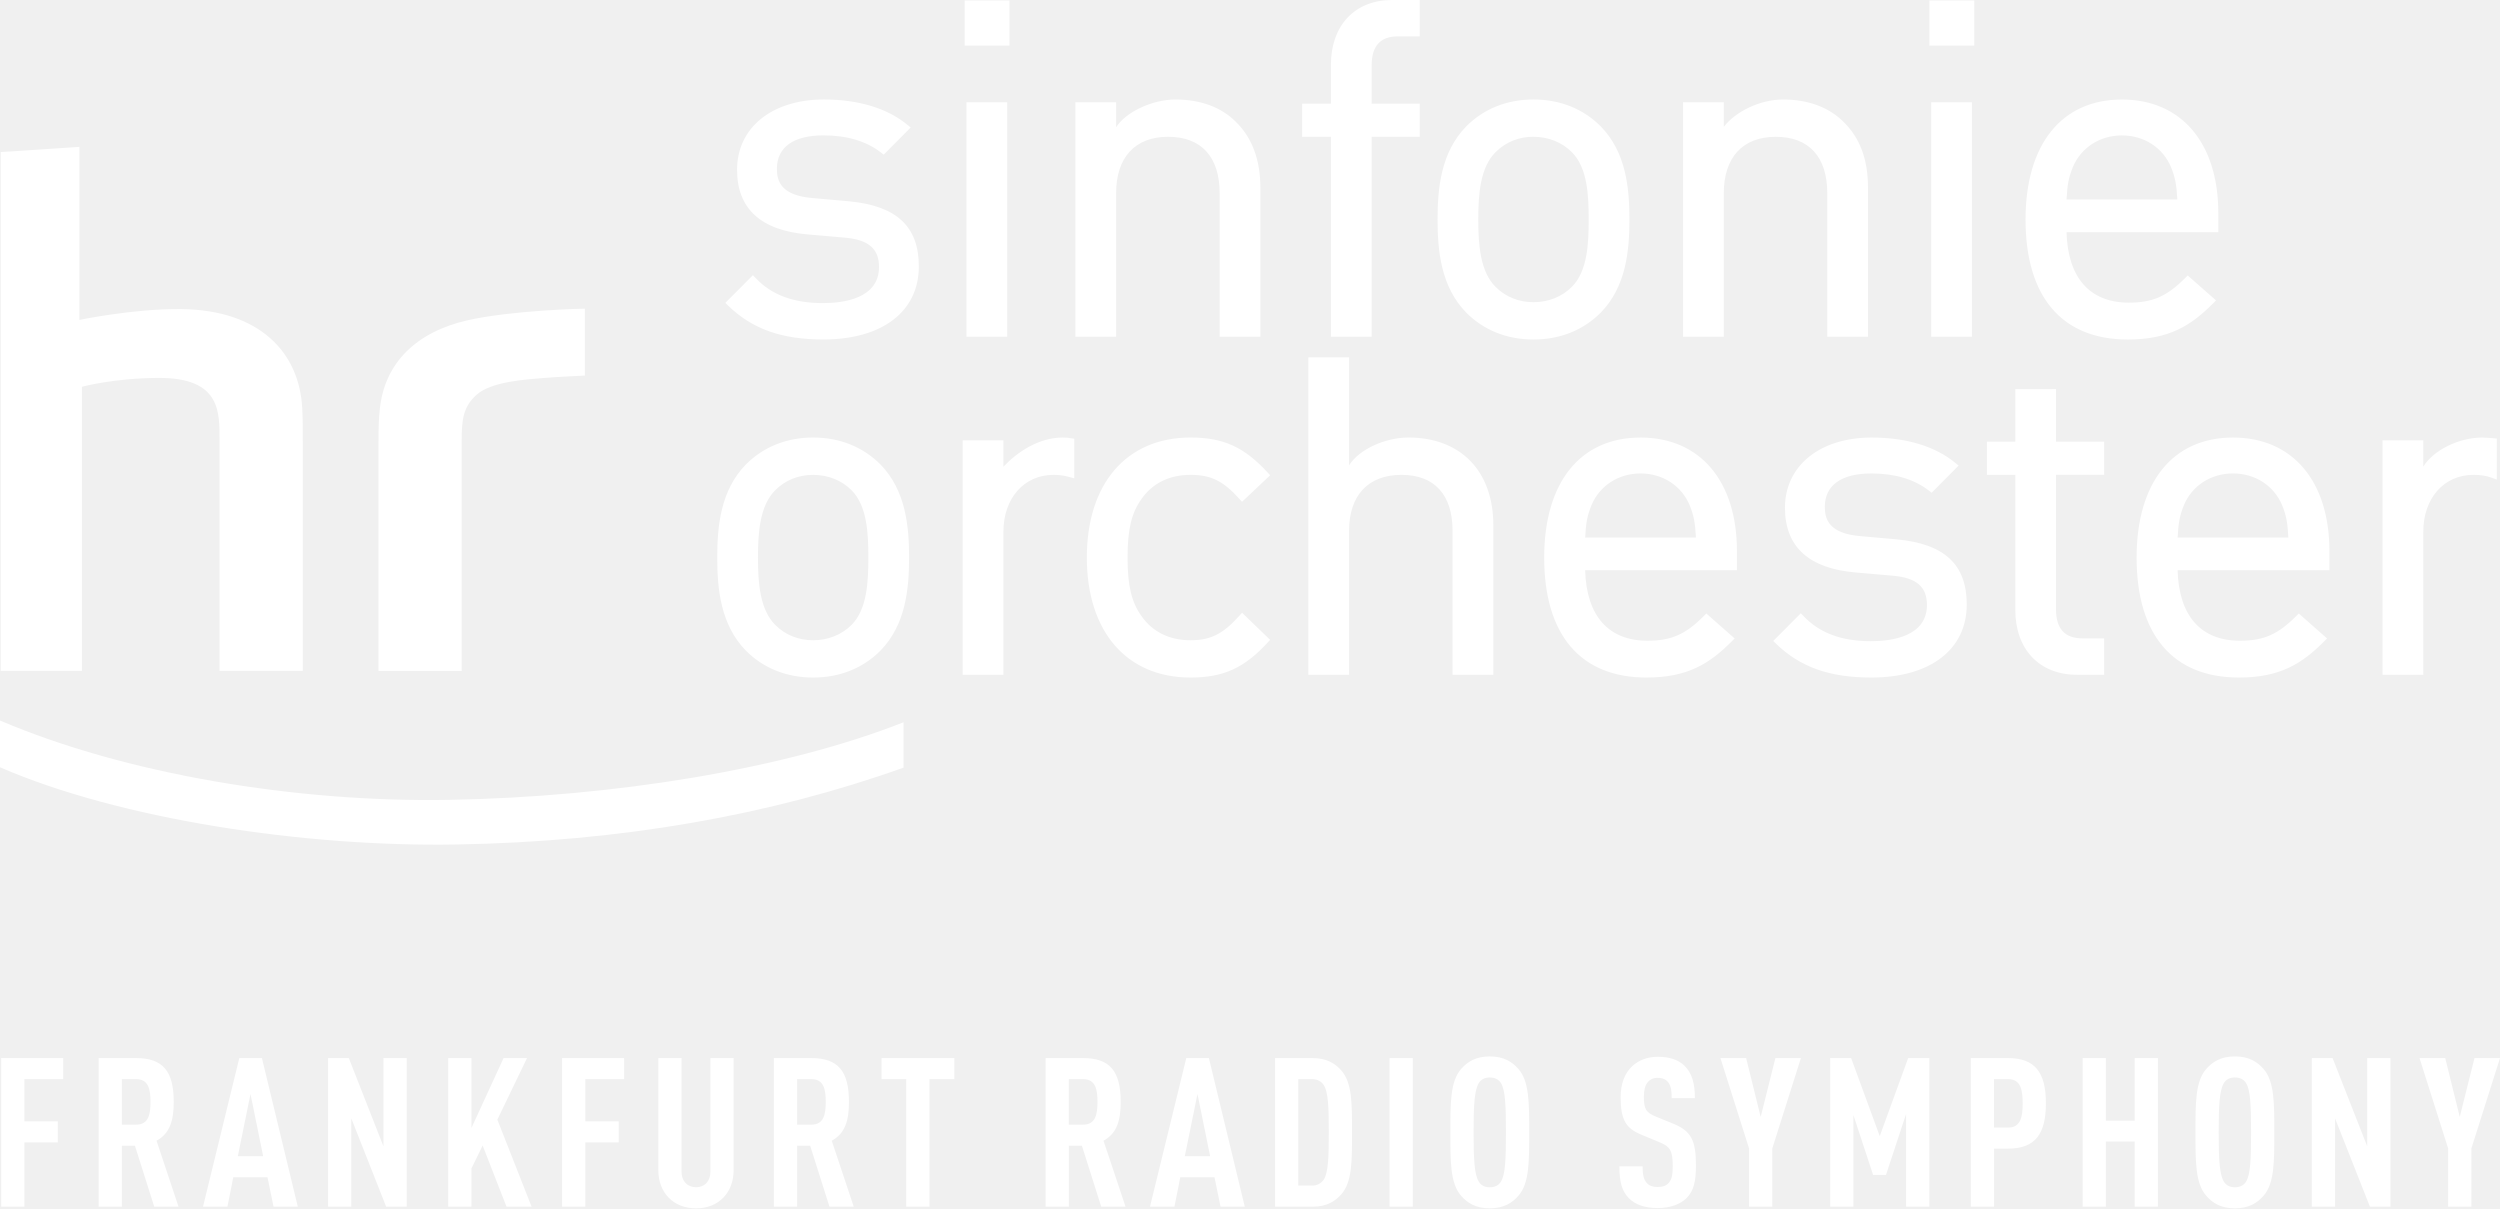
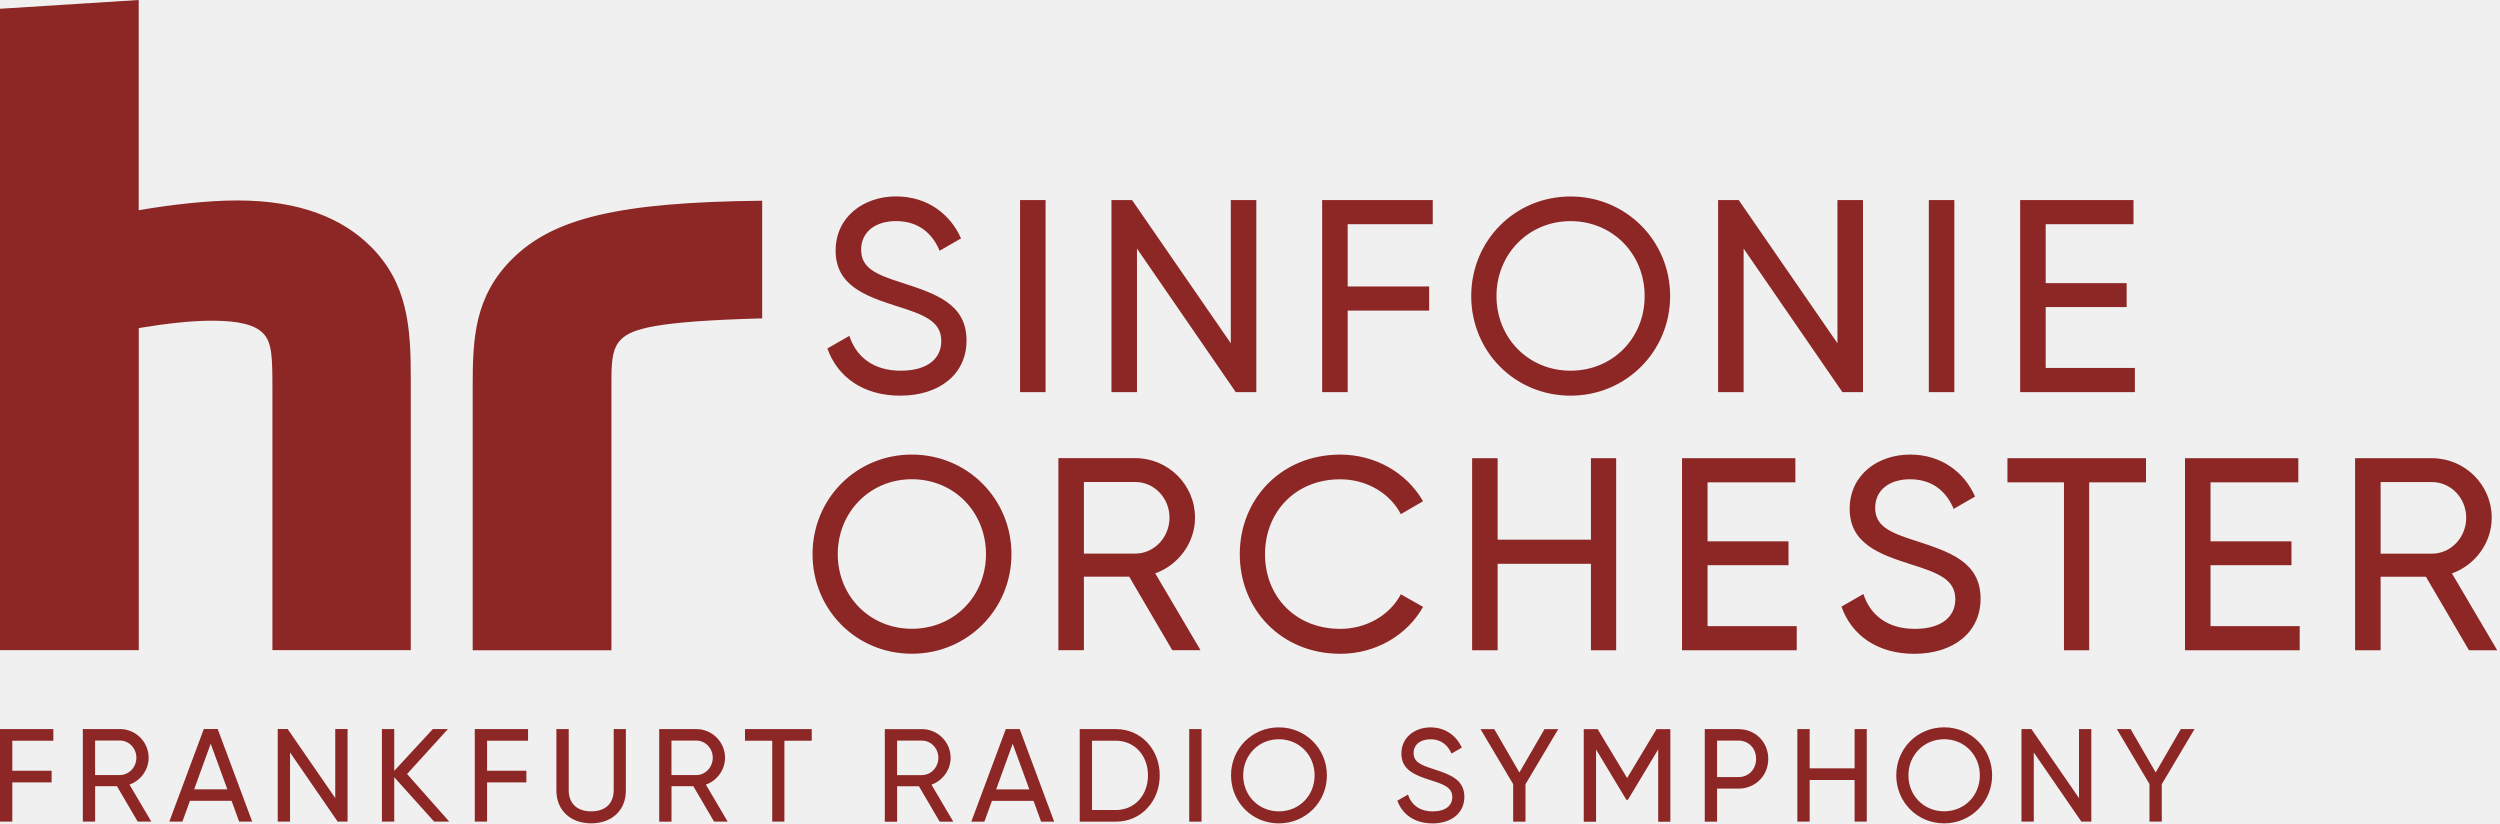
- <svg xmlns="http://www.w3.org/2000/svg" version="1.1" id="Ebene_1" x="0" y="0" width="120" height="58" viewBox="new 0 0 120 58" xml:space="preserve" preserveAspectRatio="xMinYMid meet">
-   <g fill="#FFF">
-     <path d="M21.932 40.535C14.61 40.666 5.736 39.32 0 36.829v-2.244c6.028 2.573 14.227 3.937 21.55 3.808 7.899-.137 16.125-1.474 21.819-3.724v2.177c-6.371 2.28-13.584 3.556-21.437 3.689M3.812 7.05l-.001 8.306s2.594-.543 4.874-.52c3.79.038 5.687 2.089 5.822 4.764.034.68.026 1.055.026 1.786v10.817h-3.996V21.157c0-1.353.085-3.031-2.934-3.017-2.151.01-3.669.425-3.669.425v13.638h-3.9V7.3l3.778-.25zM28.074 14.817c-.049-.009-3.569.081-5.649.561-2.424.557-3.978 2.031-4.196 4.284-.043.433-.062.709-.062 1.698v10.844h3.994V21.117c0-.974.075-1.591.706-2.161.716-.645 2.35-.739 3.284-.817.64-.052 1.923-.112 1.923-.112v-3.21zM35.379 8.147c0 1.873 1.145 2.918 3.402 3.106l1.78.155c1.129.1 1.632.533 1.632 1.405 0 1.51-1.688 1.736-2.694 1.736-1.406 0-2.462-.393-3.227-1.201l-.132-.139-1.324 1.33.137.133c1.158 1.123 2.568 1.623 4.569 1.623 2.827 0 4.582-1.343 4.582-3.506 0-1.919-1.066-2.912-3.355-3.127-.001 0-1.738-.155-1.738-.155-1.525-.123-1.72-.815-1.72-1.405 0-1.034.793-1.604 2.232-1.604 1.132 0 2.062.278 2.765.825l.13.1 1.294-1.302-.159-.131c-.964-.795-2.35-1.215-4.007-1.215-2.493.001-4.167 1.356-4.167 3.372M48.269.022h-1.966v2.167h2.152V.022zM48.16 4.909h-1.77v11.254h1.956V4.909zM53.574 6.108V4.909h-1.955v11.254h1.955V9.276c0-1.722.909-2.71 2.495-2.71 1.595 0 2.474.962 2.474 2.71v6.887h1.955V9.011c0-1.336-.396-2.401-1.178-3.164-.695-.7-1.698-1.071-2.899-1.071-1.123 0-2.397.612-2.847 1.332M67.96 0h-1.142c-1.782 0-2.934 1.22-2.934 3.106v1.869h-1.383v1.591h1.383v9.598h1.955V6.566h2.308V4.975h-2.308V3.151c0-.945.414-1.405 1.265-1.405h1.043V0h-.187zM75.453 13.765c-.474.478-1.13.74-1.846.74-.71 0-1.341-.256-1.825-.74-.725-.731-.825-1.984-.825-3.23 0-1.245.1-2.498.826-3.227a2.512 2.512 0 0 1 1.824-.742c.716 0 1.372.263 1.846.742.743.744.804 2.056.804 3.227s-.061 2.484-.804 3.23m1.386-7.695c-.84-.848-1.957-1.295-3.232-1.295-1.274 0-2.391.447-3.23 1.294-1.211 1.243-1.374 2.956-1.374 4.466 0 1.512.163 3.225 1.373 4.467.841.848 1.958 1.295 3.231 1.295s2.391-.447 3.231-1.294c1.212-1.241 1.374-2.955 1.374-4.468.001-1.511-.162-3.224-1.373-4.465M82.742 6.087V4.909h-1.956v11.254h1.956V9.276c0-1.722.909-2.709 2.495-2.709 1.594 0 2.472.962 2.472 2.709v6.887h1.955V9.011c0-1.357-.385-2.393-1.178-3.164-.696-.699-1.699-1.071-2.9-1.071-1.122 0-2.29.591-2.844 1.311M94.467 4.909h-1.769v11.254h1.955V4.909zM94.578.022H92.61v2.167h2.154V.022zM99.194 9.576c.041-.725.094-1.04.303-1.556.395-.937 1.297-1.52 2.355-1.52 1.061 0 1.963.583 2.356 1.521.208.514.263.842.304 1.554h-5.318zm7.285.651c0-3.362-1.773-5.45-4.627-5.45-2.896 0-4.626 2.153-4.626 5.76 0 3.715 1.744 5.76 4.912 5.76 1.969 0 3.025-.664 4.09-1.735l.141-.142-1.359-1.198-.123.123c-.88.884-1.562 1.182-2.704 1.182-1.88 0-2.929-1.204-2.99-3.383h7.286v-.917zM40.879 29.991c-.477.478-1.132.741-1.847.741-.712 0-1.343-.256-1.825-.741-.725-.729-.825-1.983-.825-3.229 0-1.245.1-2.499.825-3.227.481-.485 1.112-.741 1.825-.741.715 0 1.372.263 1.847.741.74.744.802 2.056.802 3.227 0 1.172-.062 2.484-.802 3.229m1.386-7.694c-.844-.848-1.961-1.296-3.233-1.296s-2.388.448-3.231 1.295c-1.211 1.241-1.374 2.954-1.374 4.466s.163 3.224 1.372 4.465c.842.848 1.959 1.295 3.233 1.295 1.273 0 2.391-.447 3.231-1.293 1.21-1.242 1.373-2.955 1.373-4.467.001-1.513-.163-3.226-1.371-4.465M52.168 26.762c0 3.553 1.908 5.76 4.977 5.76 1.573 0 2.575-.454 3.697-1.674l.124-.135-1.347-1.301-.129.144c-.789.879-1.381 1.176-2.346 1.176-1.009 0-1.822-.4-2.352-1.159-.482-.673-.669-1.462-.669-2.811s.187-2.137.668-2.81c.53-.759 1.343-1.159 2.353-1.159.98 0 1.571.291 2.346 1.153l.127.141 1.35-1.274-.125-.137c-1.124-1.221-2.126-1.675-3.697-1.675-3.069.001-4.977 2.208-4.977 5.761M64.57 17.151h-1.769v15.238h1.955V25.48c0-1.708.918-2.687 2.517-2.687 1.58 0 2.45.954 2.45 2.687v6.909h1.957v-7.175c0-2.599-1.563-4.213-4.078-4.213-1.138 0-2.387.588-2.847 1.338v-5.188h-.185zM76.088 25.8c.04-.71.095-1.037.304-1.554.395-.937 1.297-1.52 2.355-1.52s1.961.583 2.355 1.522c.208.515.263.843.303 1.553h-5.317zm7.285.653c0-3.363-1.773-5.451-4.626-5.451-2.897 0-4.626 2.153-4.626 5.76 0 3.714 1.743 5.76 4.911 5.76 1.969 0 3.024-.664 4.09-1.735l.141-.141-1.359-1.198-.123.123c-.881.885-1.563 1.184-2.704 1.184-1.88 0-2.93-1.206-2.99-3.386h7.286v-.916zM85.678 24.373c0 1.872 1.145 2.917 3.404 3.107l1.781.155c1.129.098 1.631.532 1.631 1.405 0 1.511-1.688 1.737-2.694 1.737-1.405 0-2.461-.393-3.228-1.202l-.132-.139-1.325 1.331.137.133c1.157 1.122 2.567 1.622 4.571 1.622 2.826 0 4.581-1.343 4.581-3.505 0-1.919-1.066-2.912-3.356-3.127-.001 0-1.737-.155-1.737-.155-1.525-.124-1.72-.816-1.72-1.405 0-1.035.793-1.604 2.233-1.604 1.13 0 2.06.277 2.764.825l.13.1 1.296-1.303-.16-.131c-.966-.795-2.353-1.215-4.011-1.215-2.491-.001-4.165 1.355-4.165 3.371M98.502 18.677h-1.767v2.524h-1.363v1.592h1.363v6.49c0 1.887 1.161 3.106 2.956 3.106h1.307v-1.746h-1.023c-.866 0-1.288-.459-1.288-1.405v-6.446h2.311V21.2h-2.311v-2.524h-.185zM104.526 25.8c.04-.71.094-1.037.302-1.555.394-.936 1.297-1.52 2.356-1.52s1.962.583 2.356 1.522c.208.515.261.83.301 1.553h-5.315zm7.286.653c0-3.363-1.773-5.451-4.627-5.451-2.898 0-4.628 2.153-4.628 5.76 0 3.714 1.745 5.76 4.913 5.76 1.968 0 3.023-.664 4.088-1.735l.141-.141-1.357-1.198-.124.123c-.881.885-1.564 1.184-2.705 1.184-1.879 0-2.929-1.206-2.988-3.386h7.286v-.916zM48.164 22.402v-1.267h-1.955V32.39h1.955v-6.866c0-1.607.99-2.731 2.407-2.731.246 0 .467.027.694.086l.301.083V21.06l-.326-.049-.229-.009c-1.141-.001-2.173.685-2.847 1.4M116.318 22.396v-1.261h-1.956v11.254h1.956v-6.866c0-1.607.99-2.73 2.406-2.73.345 0 .621.043.872.135l.251.092v-1.968l-.247-.024-.437-.027c-1.144 0-2.354.607-2.845 1.395M120 50.787h-1.225l-.707 2.825-.697-2.825h-1.234l1.374 4.338v2.795h1.115v-2.795L120 50.787zm-5.258 7.133v-7.133h-1.115v4.238l-1.663-4.238h-.996v7.133h1.115v-4.238l1.673 4.238h.986zm-6.691-3.566c0 1.302-.03 2.024-.239 2.364-.1.161-.269.271-.538.271s-.428-.11-.528-.271c-.209-.34-.249-1.061-.249-2.364s.04-2.024.249-2.365c.1-.16.259-.27.528-.27.268 0 .438.11.538.27.209.341.239 1.062.239 2.365m1.115 0c0-1.403.01-2.445-.517-3.045-.299-.341-.698-.601-1.374-.601-.677 0-1.075.261-1.374.601-.528.601-.518 1.642-.518 3.045 0 1.402-.01 2.445.518 3.045.299.341.697.601 1.374.601.677 0 1.075-.261 1.374-.601.527-.601.517-1.643.517-3.045m-5.585 3.566v-7.133h-1.116v3.005h-1.383v-3.005h-1.115v7.133h1.115v-3.126h1.383v3.126h1.116zm-6.493-4.959c0 .631-.09 1.162-.688 1.162h-.687v-2.324h.687c.599 0 .688.531.688 1.162m1.115-.01c0-1.492-.538-2.164-1.822-2.164h-1.782v7.133h1.115v-2.785h.667c1.344 0 1.822-.741 1.822-2.184m-5.595 4.969v-7.133h-1.016l-1.364 3.747-1.374-3.747h-1.006v7.133h1.115v-4.398l.946 2.875h.618l.965-2.925v4.448h1.116zm-6.164-7.133h-1.225l-.707 2.825-.697-2.825h-1.234l1.374 4.338v2.795h1.115v-2.795l1.374-4.338zm-5.038 5.159c0-1.202-.229-1.653-1.075-2.003l-.837-.341c-.498-.2-.588-.381-.588-.962 0-.311.06-.551.19-.701a.592.592 0 0 1 .477-.201c.239 0 .398.08.498.21.149.191.169.441.169.761h1.115c0-.681-.13-1.192-.498-1.553-.289-.28-.707-.43-1.274-.43-.508 0-.906.16-1.215.43-.389.351-.577.871-.577 1.513 0 1.102.268 1.493.986 1.793l.847.351c.548.221.667.411.667 1.172 0 .381-.04.621-.19.791-.109.13-.279.2-.538.2-.249 0-.418-.08-.517-.19-.159-.181-.2-.421-.2-.802h-1.115c0 .751.119 1.192.458 1.532.299.301.757.471 1.374.471.627 0 1.096-.19 1.384-.471.359-.347.459-.839.459-1.57m-9.121-1.592c0 1.302-.03 2.024-.239 2.364-.099.161-.268.271-.538.271-.268 0-.428-.11-.527-.271-.209-.34-.249-1.061-.249-2.364s.04-2.024.249-2.365c.099-.16.259-.27.527-.27.269 0 .439.11.538.27.209.341.239 1.062.239 2.365m1.116 0c0-1.403.009-2.445-.518-3.045-.299-.341-.697-.601-1.374-.601-.677 0-1.075.261-1.374.601-.527.601-.517 1.642-.517 3.045 0 1.402-.01 2.445.517 3.045.298.34.696.601 1.373.601s1.075-.261 1.374-.601c.528-.601.519-1.643.519-3.045m-5.587-3.567h-1.115v7.133h1.115v-7.133zm-4.032 3.556c0 1.242-.03 1.944-.239 2.274a.645.645 0 0 1-.568.29h-.657v-5.109h.657c.269 0 .458.12.568.29.209.332.239 1.014.239 2.255m1.115.011c0-1.372.01-2.384-.517-2.975-.289-.33-.698-.591-1.374-.591h-1.803v7.133h1.803c.676 0 1.085-.261 1.374-.591.527-.592.517-1.604.517-2.976m-6.811 1.142h-1.215l.608-2.985.607 2.985zm1.663 2.424-1.722-7.133h-1.085l-1.743 7.133h1.175l.279-1.412h1.643l.289 1.412h1.164zm-7.07-5.029c0 .591-.09 1.092-.687 1.092h-.688v-2.184h.688c.597 0 .687.501.687 1.092m1.345 5.029-1.056-3.166c.648-.35.826-.981.826-1.863 0-1.473-.517-2.104-1.812-2.104H50.19v7.133h1.115v-2.925h.627l.926 2.925h1.166zm-8.215-6.121v-1.012h-3.494v1.012h1.184v6.121h1.115v-6.121h1.195zm-6.173 1.092c0 .591-.09 1.092-.688 1.092h-.687v-2.184h.687c.598 0 .688.501.688 1.092m1.344 5.029-1.056-3.166c.647-.35.826-.981.826-1.863 0-1.473-.517-2.104-1.812-2.104h-1.792v7.133h1.115v-2.925h.627l.926 2.925h1.166zm-5.766-1.753v-5.38h-1.115v5.439c0 .511-.309.761-.687.761-.378 0-.698-.25-.698-.761v-5.439H31.6v5.38c0 .541.179.991.488 1.312.338.351.796.521 1.325.521.527 0 .975-.17 1.314-.521.309-.321.487-.771.487-1.312m-5.257-4.368v-1.012H26.98v7.133h1.115v-3.086h1.604v-1.011h-1.604v-2.024h1.862zm-4.441 6.121-1.643-4.177 1.424-2.956h-1.125l-1.543 3.356v-3.356h-1.115v7.133h1.115v-1.833l.538-1.102 1.145 2.935h1.204zm-5.994 0v-7.133h-1.116v4.238l-1.663-4.238h-.996v7.133h1.115v-4.238l1.673 4.238h.987zm-6.891-2.424h-1.215l.608-2.985.607 2.985zm1.663 2.424-1.722-7.133h-1.085L9.744 57.92h1.174l.279-1.412h1.643l.289 1.412h1.165zm-7.07-5.029c0 .591-.09 1.092-.687 1.092H5.85v-2.184h.688c.597 0 .686.501.686 1.092m1.345 5.029-1.056-3.166c.648-.35.826-.981.826-1.863 0-1.473-.517-2.104-1.812-2.104H4.735v7.133H5.85v-2.925h.627l.926 2.925h1.166zm-5.536-6.121v-1.012H.056v7.133h1.115v-3.086h1.603v-1.011H1.171v-2.024h1.862z" />
-   </g>
+ <svg xmlns="http://www.w3.org/2000/svg" id="hrsinf_" data-name="hrsinf+" viewBox="0 0 668 220" preserveAspectRatio="xMinYMid meet">
+   <path d="M586.39 194.8h-3.68L576 206.39l-6.71-11.59h-3.68l8.73 14.7v10.03h3.29v-10l8.76-14.74Zm-30.88 0v18.45l-12.72-18.45h-2.65v24.74h3.29v-18.48l12.72 18.48h2.65V194.8h-3.29Zm-36.04 21.98c-5.41 0-9.54-4.2-9.54-9.61s4.13-9.65 9.54-9.65 9.54 4.21 9.54 9.65-4.13 9.61-9.54 9.61m0 3.22c7.17 0 12.83-5.73 12.83-12.83s-5.65-12.83-12.83-12.83-12.79 5.69-12.79 12.83S512.3 220 519.47 220m-23.92-25.2v10.5h-12.01v-10.5h-3.29v24.74h3.29v-11.13h12.01v11.13h3.25V194.8h-3.25Zm-31.06 12.83h-5.69v-9.75h5.69c2.72 0 4.74 2.05 4.74 4.88s-2.01 4.88-4.74 4.88m0-12.83h-8.98v24.74h3.29v-8.83h5.69c4.56 0 7.99-3.46 7.99-7.95s-3.43-7.95-7.99-7.95m-18.16 0h-3.71l-7.85 13.07-7.88-13.07h-3.71v24.74h3.29v-19.29l8.09 13.43h.42l8.09-13.46v19.33h3.25v-24.74Zm-29.96 0h-3.68l-6.71 11.59-6.71-11.59h-3.68l8.73 14.7v10.03h3.29v-10l8.76-14.74Zm-33.64 25.2c5.05 0 8.55-2.76 8.55-7.1 0-4.77-4.06-6.04-8.37-7.46-3.46-1.1-5.19-1.94-5.19-4.24s1.84-3.68 4.49-3.68c3 0 4.74 1.7 5.62 3.82l2.76-1.59c-1.38-3.11-4.31-5.41-8.37-5.41s-7.77 2.55-7.77 7 3.82 5.83 7.77 7.1c3.64 1.13 5.83 1.98 5.83 4.52 0 2.23-1.73 3.82-5.23 3.82s-5.72-1.77-6.61-4.49l-2.83 1.62c1.31 3.71 4.66 6.08 9.37 6.08m-41.03-3.22c-5.41 0-9.54-4.2-9.54-9.61s4.13-9.65 9.54-9.65 9.54 4.21 9.54 9.65-4.13 9.61-9.54 9.61m0 3.22c7.17 0 12.83-5.73 12.83-12.83s-5.65-12.83-12.83-12.83-12.79 5.69-12.79 12.83 5.62 12.83 12.79 12.83m-23.96-.46h3.29v-24.74h-3.29v24.74Zm-19.61-3.11h-6.36v-18.52h6.36c5.09 0 8.59 4.03 8.59 9.26s-3.5 9.26-8.59 9.26m0-21.63h-9.65v24.74h9.65c6.82 0 11.73-5.51 11.73-12.37s-4.91-12.37-11.73-12.37m-31.98 16.12 4.42-12.19 4.45 12.19h-8.87Zm12.01 8.62h3.5l-9.22-24.74h-3.71l-9.22 24.74h3.5l2.01-5.55h11.13l2.01 5.55Zm-38.48-21.66h6.61c2.44 0 4.42 2.05 4.42 4.59s-1.98 4.63-4.42 4.63h-6.61v-9.22Zm11.38 21.66h3.64l-5.83-9.89c2.97-1.06 5.12-3.92 5.12-7.17 0-4.24-3.46-7.67-7.7-7.67h-9.89v24.74h3.29v-9.47h5.83l5.55 9.47Zm-34.17-24.74h-17.85v3.11h7.28v21.62h3.25v-21.62h7.31v-3.11Zm-37.49 3.07h6.61c2.44 0 4.42 2.05 4.42 4.59s-1.98 4.63-4.42 4.63h-6.61v-9.22Zm11.38 21.66h3.64l-5.83-9.89c2.97-1.06 5.12-3.92 5.12-7.17 0-4.24-3.46-7.67-7.7-7.67h-9.89v24.74h3.29v-9.47h5.83l5.55 9.47Zm-32.83.46c5.41 0 9.26-3.39 9.26-8.76v-16.43h-3.25v16.29c0 3.43-2.05 5.69-6.01 5.69s-6.01-2.26-6.01-5.69v-16.29h-3.29v16.43c0 5.37 3.89 8.76 9.29 8.76m-16.86-22.09v-3.11h-14.24v24.74h3.29v-10.49h10.5v-3.11h-10.5v-8.02h10.95Zm-21.06 21.62-11.27-12.72 10.92-12.01h-4.03l-10.32 11.17V194.8h-3.29v24.74h3.29v-11.87l10.67 11.87h4.03Zm-30.46-24.74v18.45l-12.72-18.45h-2.65v24.74h3.29v-18.48l12.72 18.48h2.65v-24.74h-3.29Zm-37.7 16.12 4.42-12.19 4.45 12.19h-8.87Zm12.01 8.62h3.5l-9.22-24.74h-3.71l-9.22 24.74h3.5l2.01-5.55h11.13l2.01 5.55Zm-38.48-21.66h6.61c2.44 0 4.42 2.05 4.42 4.59s-1.98 4.63-4.42 4.63h-6.61v-9.22Zm11.38 21.66h3.64l-5.83-9.89c2.97-1.06 5.12-3.92 5.12-7.17 0-4.24-3.46-7.67-7.7-7.67h-9.89v24.74h3.29v-9.47h5.83l5.55 9.47Zm-22.54-21.62v-3.11H0v24.74h3.29v-10.49h10.5v-3.11H3.29v-8.02h10.95Zm95.52-24.19H72.79v-69.4c0-8.84-.04-12.83-2.57-15.35-2.18-2.17-6.39-3.28-13.57-3.28-5.4 0-11.71.68-19.57 1.97v86.06H0V2.34L37.06 0v56.16c8.03-1.35 17.93-2.6 26.34-2.6 17.04 0 28.33 4.97 35.69 12.34 9.82 9.82 10.68 21.44 10.67 35.06v72.77Zm53.59.03H126.3v-70.67c0-12.56.49-23.82 10.47-33.8 11.01-11.01 28.48-15.25 66.88-15.65v31.44c-28.35.77-34.81 2.73-37.71 5.63-2.04 2.04-2.57 4.83-2.57 10.72v72.33Zm383.25-75.43V82.04h21.63v-6.38h-21.63V59.9h23.46v-6.45h-30.28v51.32h30.65v-6.45h-23.83Zm-31.23 6.45h6.82V53.45h-6.82v51.32Zm-24.41-51.32v38.27l-26.39-38.27h-5.5v51.32h6.82V66.43l26.39 38.34h5.5V53.45h-6.82Zm-71.32 45.6c-11.22 0-19.79-8.72-19.79-19.94s8.58-20.02 19.79-20.02 19.8 8.72 19.8 20.02-8.58 19.94-19.8 19.94m0 6.67c14.88 0 26.61-11.88 26.61-26.61S434.53 52.5 419.65 52.5s-26.54 11.8-26.54 26.61 11.66 26.61 26.54 26.61M382.83 59.9v-6.45h-29.55v51.32h6.82V82.99h21.77v-6.45H360.1V59.9h22.73Zm-53.96-6.45v38.27l-26.39-38.27h-5.5v51.32h6.82V66.42l26.39 38.35h5.5V53.45h-6.82Zm-56.31 51.32h6.82V53.45h-6.82v51.32Zm-32.04.95c10.48 0 17.74-5.72 17.74-14.74 0-9.9-8.43-12.54-17.38-15.47-7.19-2.27-10.78-4.03-10.78-8.8s3.81-7.63 9.31-7.63c6.23 0 9.82 3.52 11.66 7.92l5.72-3.3c-2.86-6.45-8.94-11.22-17.38-11.22S223.28 57.76 223.28 67s7.92 12.1 16.13 14.74c7.55 2.35 12.1 4.11 12.1 9.39 0 4.62-3.59 7.92-10.85 7.92s-11.88-3.67-13.71-9.31l-5.87 3.37c2.71 7.7 9.68 12.61 19.43 12.61m395.59 23.09h13.71c5.06 0 9.16 4.25 9.16 9.53s-4.1 9.6-9.16 9.6H636.1V128.8Zm23.61 44.94h7.55l-12.1-20.53c6.16-2.2 10.63-8.14 10.63-14.88 0-8.8-7.19-15.91-15.98-15.91h-20.53v51.32h6.82V154.1h12.1l11.51 19.65Zm-69.06-6.45v-16.28h21.63v-6.38h-21.63v-15.76h23.46v-6.45h-30.28v51.32h30.65v-6.45h-23.83Zm-17.23-44.87h-37.03v6.45h15.1v44.87h6.74v-44.87h15.18v-6.45Zm-61.95 52.27c10.48 0 17.74-5.72 17.74-14.74 0-9.9-8.43-12.54-17.38-15.47-7.19-2.27-10.78-4.03-10.78-8.8s3.81-7.63 9.31-7.63c6.23 0 9.82 3.52 11.66 7.92l5.72-3.3c-2.86-6.45-8.94-11.22-17.38-11.22s-16.13 5.28-16.13 14.52 7.92 12.1 16.13 14.74c7.55 2.35 12.1 4.11 12.1 9.39 0 4.62-3.59 7.92-10.85 7.92s-11.88-3.67-13.71-9.31l-5.86 3.37c2.71 7.7 9.68 12.61 19.43 12.61m-55.21-7.4v-16.28h21.63v-6.38h-21.63v-15.76h23.46v-6.45h-30.28v51.32h30.65v-6.45h-23.83Zm-31.16-44.87v21.77h-24.93v-21.77h-6.82v51.32h6.82v-23.1h24.93v23.1h6.74v-51.32h-6.74Zm-67 52.27c9.53 0 17.89-4.99 22.14-12.54l-5.94-3.37c-2.93 5.57-9.16 9.24-16.2 9.24-12.02 0-20.09-8.72-20.09-19.94s8.06-20.02 20.09-20.02c7.04 0 13.27 3.67 16.2 9.31l5.94-3.45c-4.33-7.55-12.68-12.46-22.14-12.46-15.69 0-26.83 11.8-26.83 26.61s11.14 26.61 26.83 26.61m-68.48-45.9h13.71c5.06 0 9.16 4.25 9.16 9.53s-4.11 9.6-9.16 9.6h-13.71v-19.14Zm23.61 44.94h7.55l-12.1-20.53c6.16-2.2 10.63-8.14 10.63-14.88 0-8.8-7.18-15.91-15.98-15.91H282.8v51.32h6.82v-19.65h12.1l11.51 19.65Zm-69.58-5.72c-11.22 0-19.8-8.72-19.8-19.94s8.58-20.02 19.8-20.02 19.8 8.72 19.8 20.02-8.58 19.94-19.8 19.94m0 6.67c14.88 0 26.61-11.88 26.61-26.61s-11.73-26.61-26.61-26.61-26.54 11.8-26.54 26.61 11.66 26.61 26.54 26.61" style="fill:#8d2725;stroke-width:0" />
</svg>
